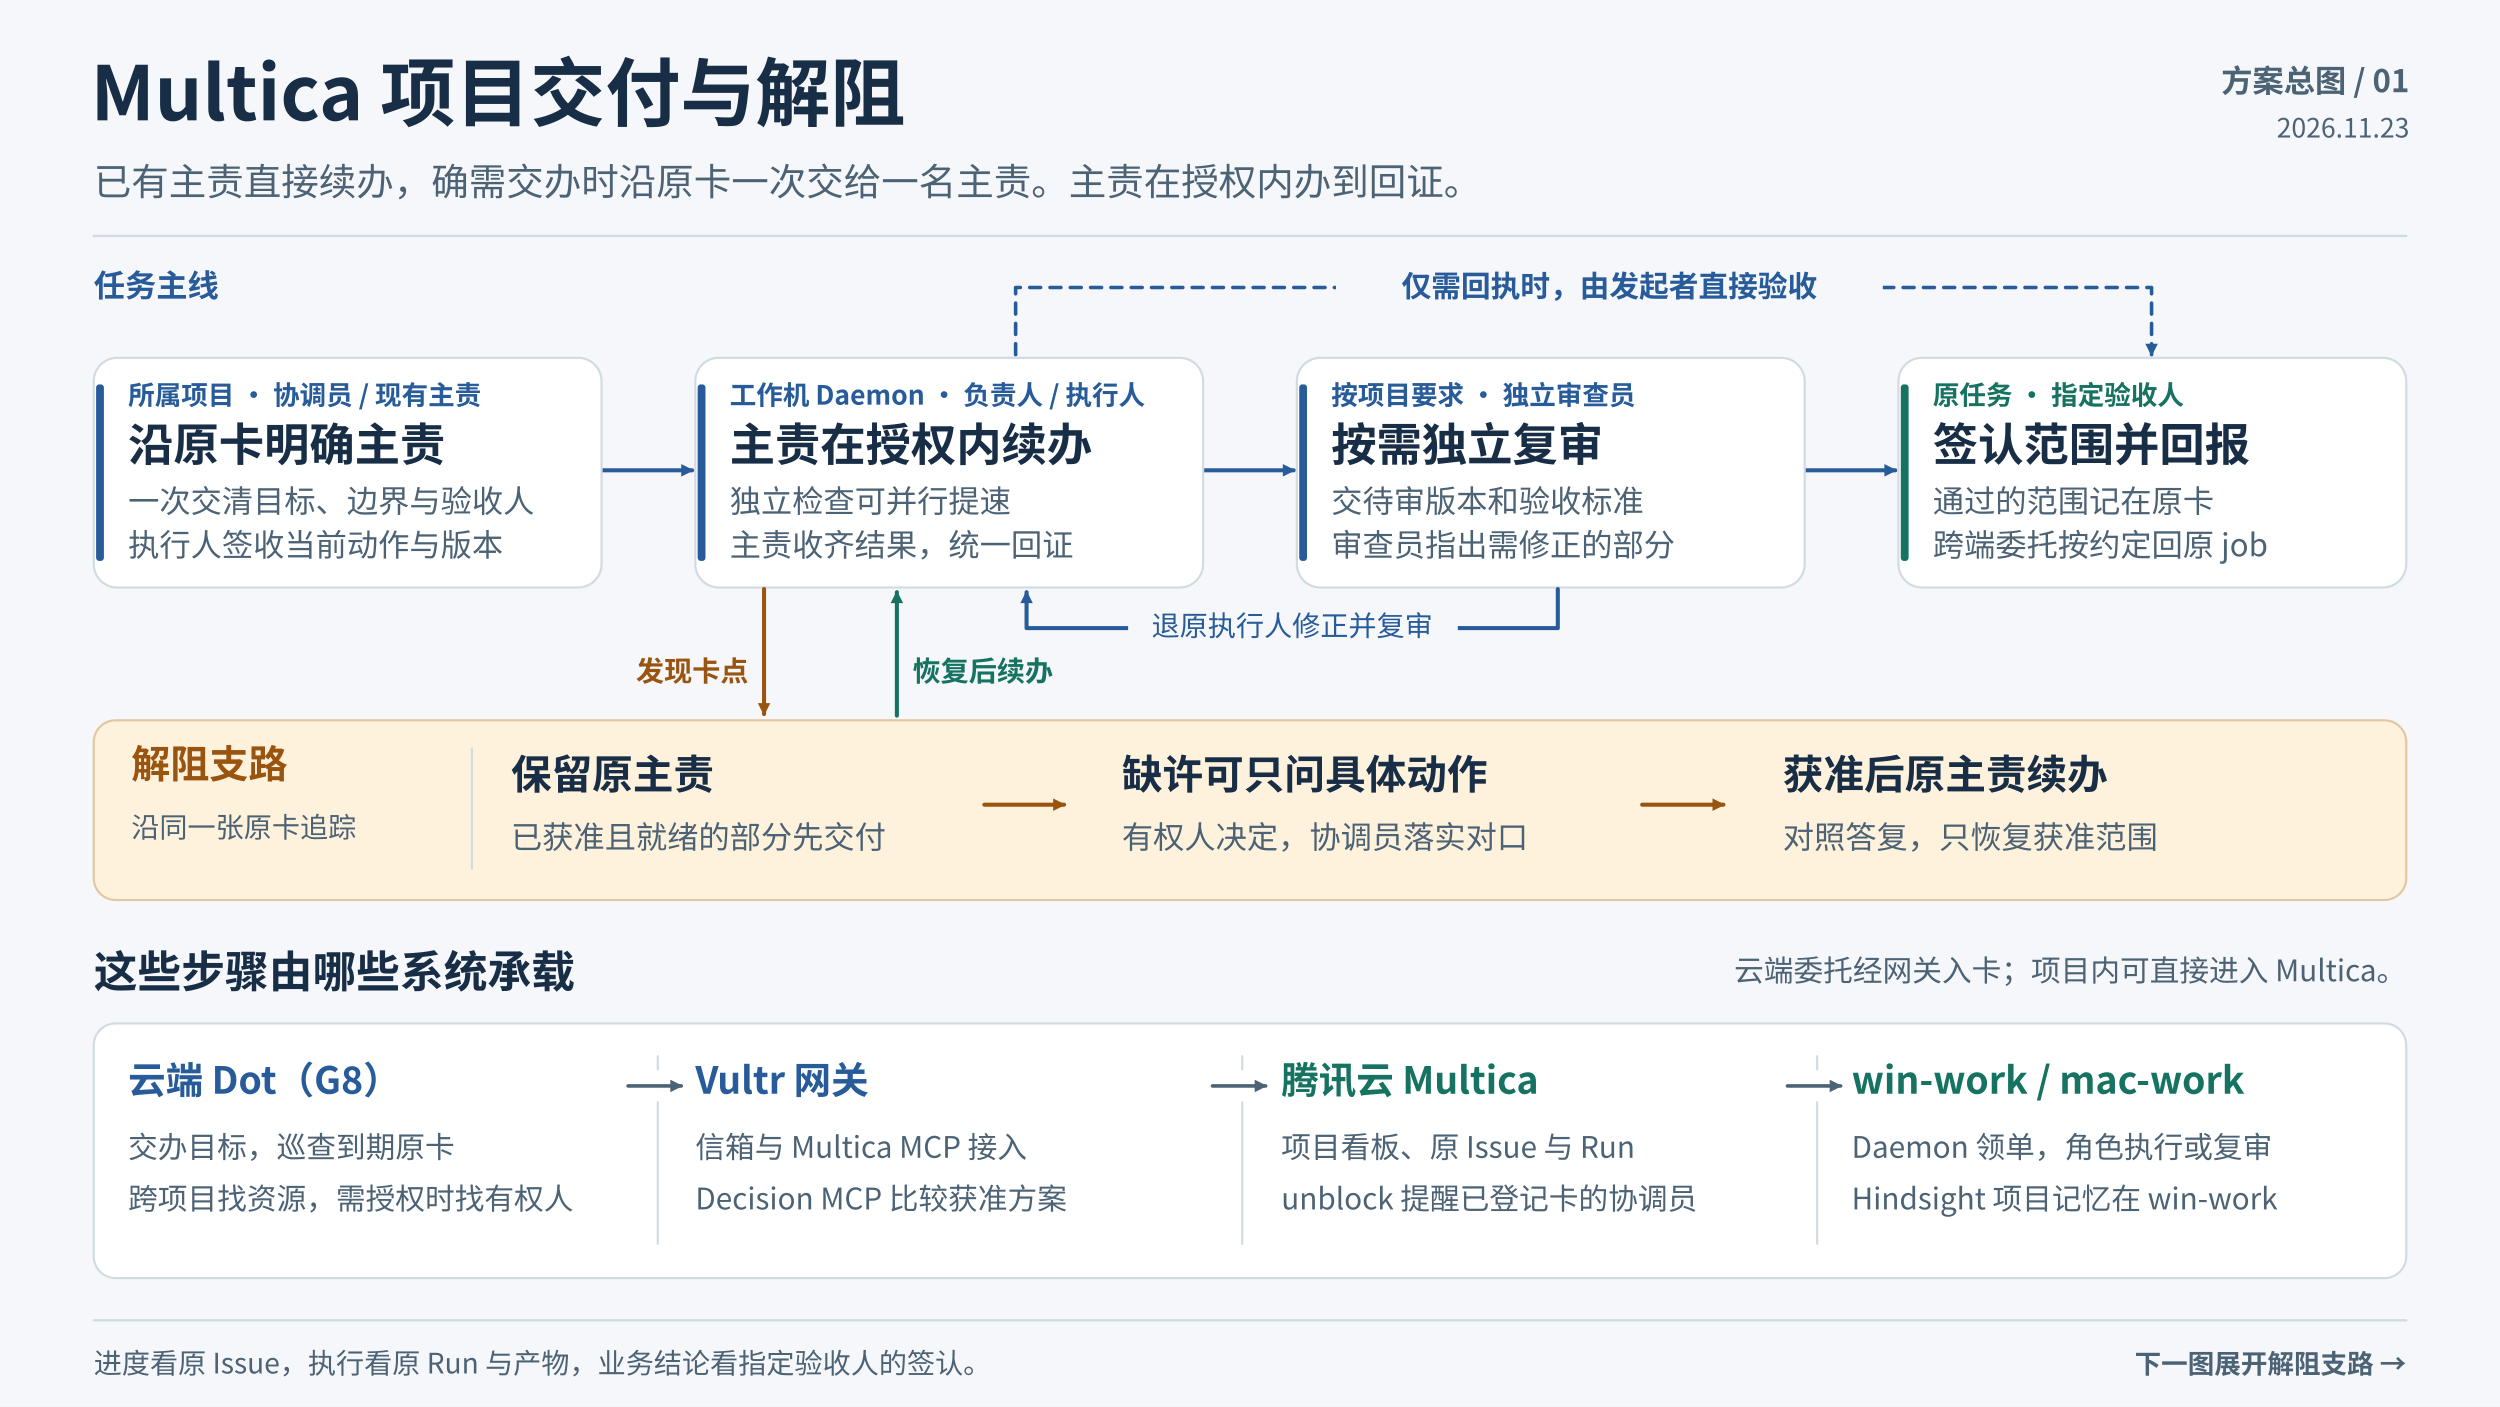
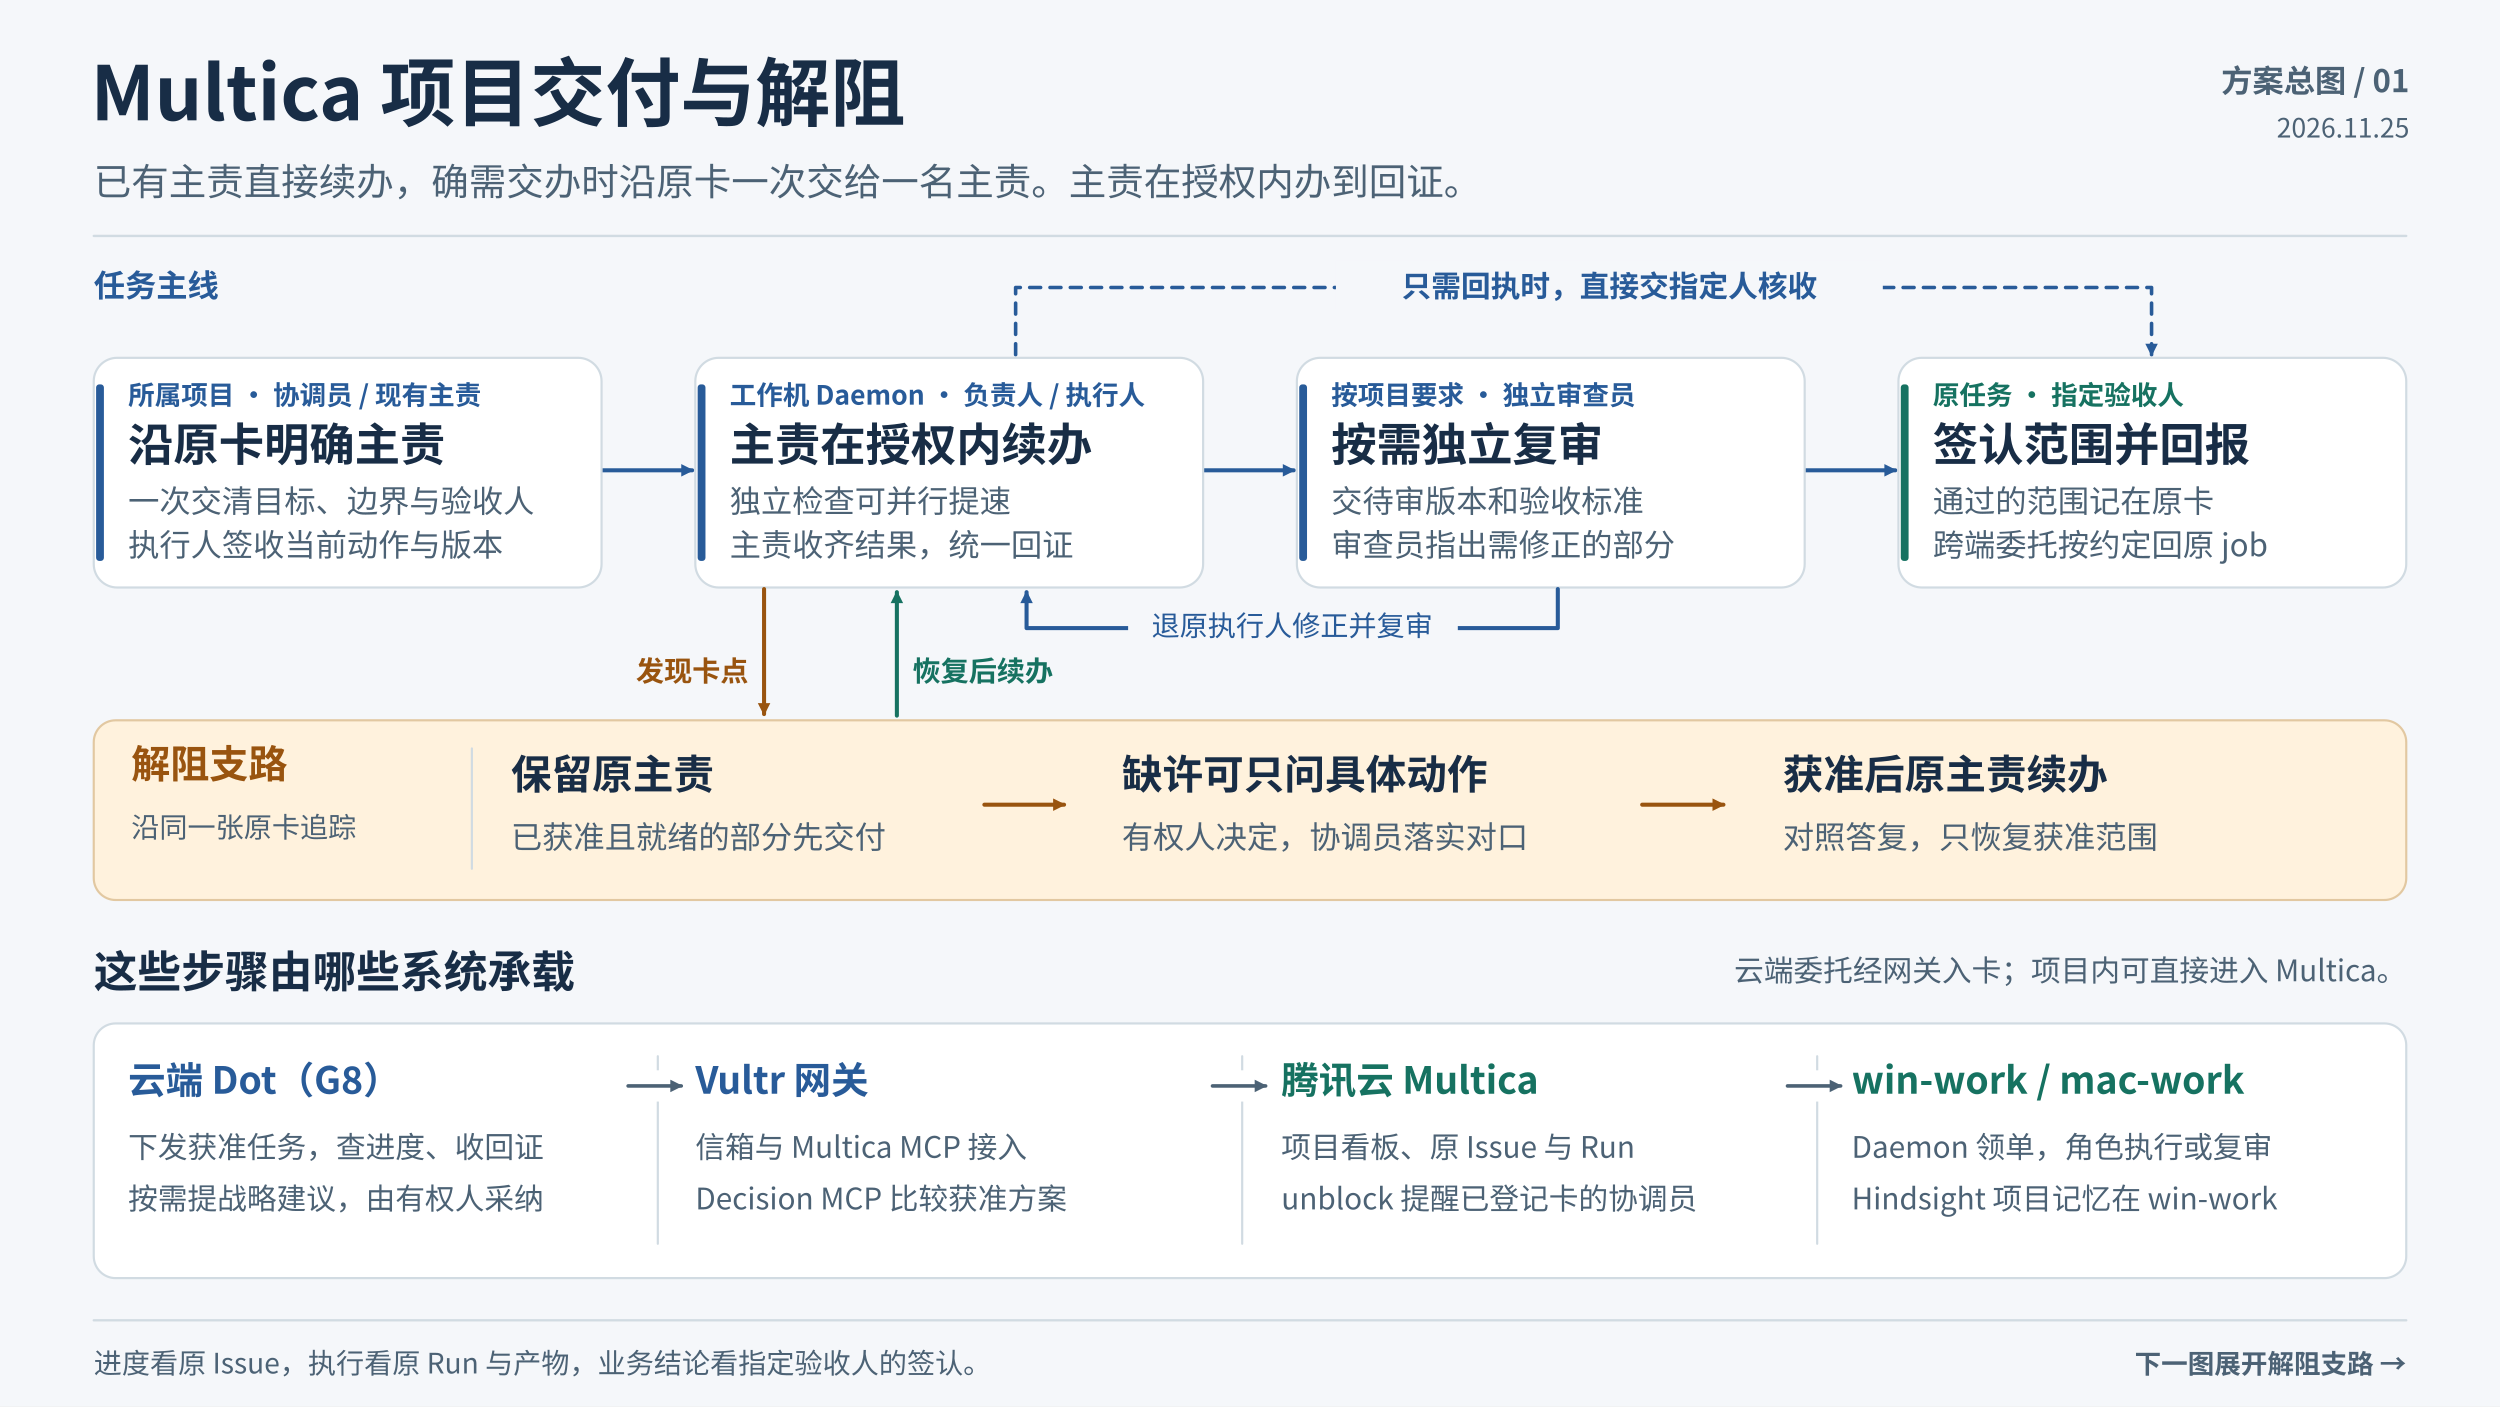
<svg xmlns="http://www.w3.org/2000/svg" width="1600" height="900" viewBox="0 0 1600 900" role="img" aria-labelledby="title desc">
  <defs>
    <marker id="main" markerWidth="10" markerHeight="10" refX="8" refY="5" orient="auto" markerUnits="userSpaceOnUse">
      <path d="M1 1 L9 5 L1 9 Z" fill="#285b99" />
    </marker>
  </defs>
  <defs>
    <marker id="back" markerWidth="10" markerHeight="10" refX="8" refY="5" orient="auto" markerUnits="userSpaceOnUse">
      <path d="M1 1 L9 5 L1 9 Z" fill="#167261" />
    </marker>
  </defs>
  <defs>
    <marker id="risk" markerWidth="10" markerHeight="10" refX="8" refY="5" orient="auto" markerUnits="userSpaceOnUse">
      <path d="M1 1 L9 5 L1 9 Z" fill="#99540f" />
    </marker>
  </defs>
  <defs>
    <marker id="muted" markerWidth="10" markerHeight="10" refX="8" refY="5" orient="auto" markerUnits="userSpaceOnUse">
      <path d="M1 1 L9 5 L1 9 Z" fill="#4c6275" />
    </marker>
  </defs>
  <rect x="0" y="0" width="1600" height="900" rx="0" fill="#f5f7fa" stroke="none" stroke-width="1.4" />
  <text x="58" y="77" text-anchor="start" font-family="system-ui, 'PingFang SC', 'Microsoft YaHei', 'Noto Sans CJK SC', sans-serif" font-size="48" font-weight="720" fill="#182d46" data-max="1160">Multica 项目交付与解阻</text>
  <text x="1542" y="59" text-anchor="end" font-family="system-ui, 'PingFang SC', 'Microsoft YaHei', 'Noto Sans CJK SC', sans-serif" font-size="20" font-weight="600" fill="#4c6275" data-max="320">方案总图   /   01</text>
-   <text x="1542" y="88" text-anchor="end" font-family="system-ui, 'PingFang SC', 'Microsoft YaHei', 'Noto Sans CJK SC', sans-serif" font-size="17" font-weight="500" fill="#4c6275" data-max="240">2026.11.23</text>
+   <text x="1542" y="88" text-anchor="end" font-family="system-ui, 'PingFang SC', 'Microsoft YaHei', 'Noto Sans CJK SC', sans-serif" font-size="17" font-weight="500" fill="#4c6275" data-max="240">2026.11.25</text>
  <text x="60" y="125" text-anchor="start" font-family="system-ui, 'PingFang SC', 'Microsoft YaHei', 'Noto Sans CJK SC', sans-serif" font-size="24" font-weight="420" fill="#4c6275" data-max="1450">已有主责直接续办，确需交办时沿原卡一次交给一名主责。主责在授权内办到回证。</text>
  <path d="M60 151 H1540" fill="none" stroke="#d1dbe2" stroke-width="1.5" stroke-linecap="round" stroke-linejoin="round" />
  <text x="60" y="190" text-anchor="start" font-family="system-ui, 'PingFang SC', 'Microsoft YaHei', 'Noto Sans CJK SC', sans-serif" font-size="20" font-weight="600" fill="#285b99">任务主线</text>
  <path d="M650 227 V184 H1377 V227" fill="none" stroke="#285b99" stroke-width="2.3" stroke-linecap="round" stroke-linejoin="round" stroke-dasharray="7 6" marker-end="url(#main)" />
  <rect x="855" y="167" width="350" height="31" rx="0" fill="#f5f7fa" stroke="none" stroke-width="1.4" />
-   <text x="1030" y="190" text-anchor="middle" font-family="system-ui, 'PingFang SC', 'Microsoft YaHei', 'Noto Sans CJK SC', sans-serif" font-size="19" font-weight="550" fill="#285b99" data-max="345">仅需回执时，由发起者直接验收</text>
+   <text x="1030" y="190" text-anchor="middle" font-family="system-ui, 'PingFang SC', 'Microsoft YaHei', 'Noto Sans CJK SC', sans-serif" font-size="19" font-weight="550" fill="#285b99" data-max="345">只需回执时，直接交指定人核收</text>
  <path d="M385 301 H443" fill="none" stroke="#285b99" stroke-width="2.6" stroke-linecap="round" stroke-linejoin="round" marker-end="url(#main)" />
  <path d="M770 301 H828" fill="none" stroke="#285b99" stroke-width="2.6" stroke-linecap="round" stroke-linejoin="round" marker-end="url(#main)" />
  <path d="M1155 301 H1213" fill="none" stroke="#285b99" stroke-width="2.6" stroke-linecap="round" stroke-linejoin="round" marker-end="url(#main)" />
  <rect x="60" y="229" width="325" height="147" rx="15" fill="#ffffff" stroke="#d1dbe2" stroke-width="1.4" />
  <rect x="61.5" y="246" width="5" height="113" rx="2" fill="#285b99" stroke="none" stroke-width="1.4" />
  <text x="82" y="259" text-anchor="start" font-family="system-ui, 'PingFang SC', 'Microsoft YaHei', 'Noto Sans CJK SC', sans-serif" font-size="17" font-weight="600" fill="#285b99" data-max="283">所属项目 · 协调员 / 现有主责</text>
  <text x="82" y="295" text-anchor="start" font-family="system-ui, 'PingFang SC', 'Microsoft YaHei', 'Noto Sans CJK SC', sans-serif" font-size="29" font-weight="700" fill="#182d46" data-max="283">沿原卡明确主责</text>
  <text x="82" y="328" text-anchor="start" font-family="system-ui, 'PingFang SC', 'Microsoft YaHei', 'Noto Sans CJK SC', sans-serif" font-size="20" font-weight="420" fill="#4c6275" data-max="283">一次交清目标、边界与验收人</text>
  <text x="82" y="356" text-anchor="start" font-family="system-ui, 'PingFang SC', 'Microsoft YaHei', 'Noto Sans CJK SC', sans-serif" font-size="20" font-weight="420" fill="#4c6275" data-max="283">执行人签收当前动作与版本</text>
  <rect x="445" y="229" width="325" height="147" rx="15" fill="#ffffff" stroke="#d1dbe2" stroke-width="1.4" />
  <rect x="446.5" y="246" width="5" height="113" rx="2" fill="#285b99" stroke="none" stroke-width="1.4" />
  <text x="467" y="259" text-anchor="start" font-family="system-ui, 'PingFang SC', 'Microsoft YaHei', 'Noto Sans CJK SC', sans-serif" font-size="17" font-weight="600" fill="#285b99" data-max="283">工作机 Daemon · 负责人 / 执行人</text>
  <text x="467" y="295" text-anchor="start" font-family="system-ui, 'PingFang SC', 'Microsoft YaHei', 'Noto Sans CJK SC', sans-serif" font-size="29" font-weight="700" fill="#182d46" data-max="283">主责在授权内续办</text>
  <text x="467" y="328" text-anchor="start" font-family="system-ui, 'PingFang SC', 'Microsoft YaHei', 'Noto Sans CJK SC', sans-serif" font-size="20" font-weight="420" fill="#4c6275" data-max="283">独立检查可并行提速</text>
  <text x="467" y="356" text-anchor="start" font-family="system-ui, 'PingFang SC', 'Microsoft YaHei', 'Noto Sans CJK SC', sans-serif" font-size="20" font-weight="420" fill="#4c6275" data-max="283">主责收齐结果，统一回证</text>
  <rect x="830" y="229" width="325" height="147" rx="15" fill="#ffffff" stroke="#d1dbe2" stroke-width="1.4" />
  <rect x="831.5" y="246" width="5" height="113" rx="2" fill="#285b99" stroke="none" stroke-width="1.4" />
  <text x="852" y="259" text-anchor="start" font-family="system-ui, 'PingFang SC', 'Microsoft YaHei', 'Noto Sans CJK SC', sans-serif" font-size="17" font-weight="600" fill="#285b99" data-max="283">按项目要求 · 独立审查员</text>
  <text x="852" y="295" text-anchor="start" font-family="system-ui, 'PingFang SC', 'Microsoft YaHei', 'Noto Sans CJK SC', sans-serif" font-size="29" font-weight="700" fill="#182d46" data-max="283">按需独立复审</text>
  <text x="852" y="328" text-anchor="start" font-family="system-ui, 'PingFang SC', 'Microsoft YaHei', 'Noto Sans CJK SC', sans-serif" font-size="20" font-weight="420" fill="#4c6275" data-max="283">交待审版本和验收标准</text>
  <text x="852" y="356" text-anchor="start" font-family="system-ui, 'PingFang SC', 'Microsoft YaHei', 'Noto Sans CJK SC', sans-serif" font-size="20" font-weight="420" fill="#4c6275" data-max="283">审查员指出需修正的部分</text>
  <rect x="1215" y="229" width="325" height="147" rx="15" fill="#ffffff" stroke="#d1dbe2" stroke-width="1.4" />
  <rect x="1216.5" y="246" width="5" height="113" rx="2" fill="#167261" stroke="none" stroke-width="1.4" />
  <text x="1237" y="259" text-anchor="start" font-family="system-ui, 'PingFang SC', 'Microsoft YaHei', 'Noto Sans CJK SC', sans-serif" font-size="17" font-weight="600" fill="#167261" data-max="283">原任务 · 指定验收人</text>
  <text x="1237" y="295" text-anchor="start" font-family="system-ui, 'PingFang SC', 'Microsoft YaHei', 'Noto Sans CJK SC', sans-serif" font-size="29" font-weight="700" fill="#182d46" data-max="283">签认范围并回报</text>
  <text x="1237" y="328" text-anchor="start" font-family="system-ui, 'PingFang SC', 'Microsoft YaHei', 'Noto Sans CJK SC', sans-serif" font-size="20" font-weight="420" fill="#4c6275" data-max="283">通过的范围记在原卡</text>
  <text x="1237" y="356" text-anchor="start" font-family="system-ui, 'PingFang SC', 'Microsoft YaHei', 'Noto Sans CJK SC', sans-serif" font-size="20" font-weight="420" fill="#4c6275" data-max="283">跨端委托按约定回原 job</text>
  <path d="M997 377 V402 H657 V379" fill="none" stroke="#285b99" stroke-width="2.6" stroke-linecap="round" stroke-linejoin="round" marker-end="url(#main)" />
  <rect x="722" y="387" width="211" height="28" rx="0" fill="#f5f7fa" stroke="none" stroke-width="1.4" />
  <text x="827" y="407" text-anchor="middle" font-family="system-ui, 'PingFang SC', 'Microsoft YaHei', 'Noto Sans CJK SC', sans-serif" font-size="18" font-weight="510" fill="#285b99" data-max="204">退原执行人修正并复审</text>
  <path d="M489 377 V457" fill="none" stroke="#99540f" stroke-width="2.6" stroke-linecap="round" stroke-linejoin="round" marker-end="url(#risk)" />
  <path d="M574 458 V379" fill="none" stroke="#167261" stroke-width="2.6" stroke-linecap="round" stroke-linejoin="round" marker-end="url(#back)" />
  <text x="479" y="436" text-anchor="end" font-family="system-ui, 'PingFang SC', 'Microsoft YaHei', 'Noto Sans CJK SC', sans-serif" font-size="18" font-weight="600" fill="#99540f" data-max="110">发现卡点</text>
  <text x="584" y="436" text-anchor="start" font-family="system-ui, 'PingFang SC', 'Microsoft YaHei', 'Noto Sans CJK SC', sans-serif" font-size="18" font-weight="600" fill="#167261" data-max="130">恢复后续办</text>
  <rect x="60" y="461" width="1480" height="115" rx="14" fill="#fff2dd" stroke="#e2c8a1" stroke-width="1.4" />
  <text x="84" y="498" text-anchor="start" font-family="system-ui, 'PingFang SC', 'Microsoft YaHei', 'Noto Sans CJK SC', sans-serif" font-size="25" font-weight="680" fill="#99540f" data-max="180">解阻支路</text>
  <text x="84" y="536" text-anchor="start" font-family="system-ui, 'PingFang SC', 'Microsoft YaHei', 'Noto Sans CJK SC', sans-serif" font-size="18" font-weight="450" fill="#4c6275" data-max="200">沿同一张原卡追踪</text>
  <path d="M302 479 V556" fill="none" stroke="#d1dbe2" stroke-width="1.4" stroke-linecap="round" stroke-linejoin="round" />
  <text x="327" y="505" text-anchor="start" font-family="system-ui, 'PingFang SC', 'Microsoft YaHei', 'Noto Sans CJK SC', sans-serif" font-size="26" font-weight="680" fill="#182d46" data-max="360">保留原主责</text>
  <text x="327" y="543" text-anchor="start" font-family="system-ui, 'PingFang SC', 'Microsoft YaHei', 'Noto Sans CJK SC', sans-serif" font-size="20" font-weight="450" fill="#4c6275" data-max="365">已获准且就绪的部分先交付</text>
  <text x="718" y="505" text-anchor="start" font-family="system-ui, 'PingFang SC', 'Microsoft YaHei', 'Noto Sans CJK SC', sans-serif" font-size="26" font-weight="680" fill="#182d46" data-max="360">缺许可只问具体动作</text>
  <text x="718" y="543" text-anchor="start" font-family="system-ui, 'PingFang SC', 'Microsoft YaHei', 'Noto Sans CJK SC', sans-serif" font-size="20" font-weight="450" fill="#4c6275" data-max="365">有权人决定，协调员落实对口</text>
  <text x="1141" y="505" text-anchor="start" font-family="system-ui, 'PingFang SC', 'Microsoft YaHei', 'Noto Sans CJK SC', sans-serif" font-size="26" font-weight="680" fill="#182d46" data-max="360">获准后原主责续办</text>
  <text x="1141" y="543" text-anchor="start" font-family="system-ui, 'PingFang SC', 'Microsoft YaHei', 'Noto Sans CJK SC', sans-serif" font-size="20" font-weight="450" fill="#4c6275" data-max="365">对照答复，只恢复获准范围</text>
  <path d="M630 515 H681" fill="none" stroke="#99540f" stroke-width="2.6" stroke-linecap="round" stroke-linejoin="round" marker-end="url(#risk)" />
  <path d="M1051 515 H1103" fill="none" stroke="#99540f" stroke-width="2.6" stroke-linecap="round" stroke-linejoin="round" marker-end="url(#risk)" />
  <text x="60" y="632" text-anchor="start" font-family="system-ui, 'PingFang SC', 'Microsoft YaHei', 'Noto Sans CJK SC', sans-serif" font-size="28" font-weight="680" fill="#182d46" data-max="840">这些步骤由哪些系统承载</text>
  <text x="1540" y="628" text-anchor="end" font-family="system-ui, 'PingFang SC', 'Microsoft YaHei', 'Noto Sans CJK SC', sans-serif" font-size="19" font-weight="450" fill="#4c6275" data-max="570">云端委托经网关入卡；项目内可直接进入 Multica。</text>
  <rect x="60" y="655" width="1480" height="163" rx="14" fill="#ffffff" stroke="#d1dbe2" stroke-width="1.4" />
  <path d="M421 676 V796" fill="none" stroke="#d1dbe2" stroke-width="1.4" stroke-linecap="round" stroke-linejoin="round" />
  <path d="M795 676 V796" fill="none" stroke="#d1dbe2" stroke-width="1.4" stroke-linecap="round" stroke-linejoin="round" />
  <path d="M1163 676 V796" fill="none" stroke="#d1dbe2" stroke-width="1.4" stroke-linecap="round" stroke-linejoin="round" />
  <text x="82" y="700" text-anchor="start" font-family="system-ui, 'PingFang SC', 'Microsoft YaHei', 'Noto Sans CJK SC', sans-serif" font-size="24" font-weight="650" fill="#285b99" data-max="330">云端 Dot（G8）</text>
-   <text x="82" y="741" text-anchor="start" font-family="system-ui, 'PingFang SC', 'Microsoft YaHei', 'Noto Sans CJK SC', sans-serif" font-size="19" font-weight="410" fill="#4c6275" data-max="333">交办目标，巡查到期原卡</text>
-   <text x="82" y="774" text-anchor="start" font-family="system-ui, 'PingFang SC', 'Microsoft YaHei', 'Noto Sans CJK SC', sans-serif" font-size="19" font-weight="410" fill="#4c6275" data-max="333">跨项目找资源，需授权时找有权人</text>
+   <text x="82" y="741" text-anchor="start" font-family="system-ui, 'PingFang SC', 'Microsoft YaHei', 'Noto Sans CJK SC', sans-serif" font-size="19" font-weight="410" fill="#4c6275" data-max="333">下发获准任务，查进度、收回证</text>
+   <text x="82" y="774" text-anchor="start" font-family="system-ui, 'PingFang SC', 'Microsoft YaHei', 'Noto Sans CJK SC', sans-serif" font-size="19" font-weight="410" fill="#4c6275" data-max="333">按需提战略建议，由有权人采纳</text>
  <text x="445" y="700" text-anchor="start" font-family="system-ui, 'PingFang SC', 'Microsoft YaHei', 'Noto Sans CJK SC', sans-serif" font-size="24" font-weight="650" fill="#285b99" data-max="330">Vultr 网关</text>
  <text x="445" y="741" text-anchor="start" font-family="system-ui, 'PingFang SC', 'Microsoft YaHei', 'Noto Sans CJK SC', sans-serif" font-size="19" font-weight="410" fill="#4c6275" data-max="333">信箱与 Multica MCP 接入</text>
  <text x="445" y="774" text-anchor="start" font-family="system-ui, 'PingFang SC', 'Microsoft YaHei', 'Noto Sans CJK SC', sans-serif" font-size="19" font-weight="410" fill="#4c6275" data-max="333">Decision MCP 比较获准方案</text>
  <text x="820" y="700" text-anchor="start" font-family="system-ui, 'PingFang SC', 'Microsoft YaHei', 'Noto Sans CJK SC', sans-serif" font-size="24" font-weight="650" fill="#167261" data-max="330">腾讯云 Multica</text>
  <text x="820" y="741" text-anchor="start" font-family="system-ui, 'PingFang SC', 'Microsoft YaHei', 'Noto Sans CJK SC', sans-serif" font-size="19" font-weight="410" fill="#4c6275" data-max="333">项目看板、原 Issue 与 Run</text>
  <text x="820" y="774" text-anchor="start" font-family="system-ui, 'PingFang SC', 'Microsoft YaHei', 'Noto Sans CJK SC', sans-serif" font-size="19" font-weight="410" fill="#4c6275" data-max="333">unblock 提醒已登记卡的协调员</text>
  <text x="1185" y="700" text-anchor="start" font-family="system-ui, 'PingFang SC', 'Microsoft YaHei', 'Noto Sans CJK SC', sans-serif" font-size="24" font-weight="650" fill="#167261" data-max="330">win-work / mac-work</text>
  <text x="1185" y="741" text-anchor="start" font-family="system-ui, 'PingFang SC', 'Microsoft YaHei', 'Noto Sans CJK SC', sans-serif" font-size="19" font-weight="410" fill="#4c6275" data-max="333">Daemon 领单，角色执行或复审</text>
  <text x="1185" y="774" text-anchor="start" font-family="system-ui, 'PingFang SC', 'Microsoft YaHei', 'Noto Sans CJK SC', sans-serif" font-size="19" font-weight="410" fill="#4c6275" data-max="333">Hindsight 项目记忆在 win-work</text>
  <rect x="398" y="685" width="46" height="20" rx="0" fill="#ffffff" stroke="none" stroke-width="1.4" />
  <path d="M402 695 H436" fill="none" stroke="#4c6275" stroke-width="2.3" stroke-linecap="round" stroke-linejoin="round" marker-end="url(#muted)" />
  <rect x="772" y="685" width="46" height="20" rx="0" fill="#ffffff" stroke="none" stroke-width="1.4" />
  <path d="M776 695 H810" fill="none" stroke="#4c6275" stroke-width="2.3" stroke-linecap="round" stroke-linejoin="round" marker-end="url(#muted)" />
  <rect x="1140" y="685" width="46" height="20" rx="0" fill="#ffffff" stroke="none" stroke-width="1.4" />
  <path d="M1144 695 H1178" fill="none" stroke="#4c6275" stroke-width="2.3" stroke-linecap="round" stroke-linejoin="round" marker-end="url(#muted)" />
  <path d="M60 845 H1540" fill="none" stroke="#d1dbe2" stroke-width="1.5" stroke-linecap="round" stroke-linejoin="round" />
  <text x="60" y="879" text-anchor="start" font-family="system-ui, 'PingFang SC', 'Microsoft YaHei', 'Noto Sans CJK SC', sans-serif" font-size="18" font-weight="450" fill="#4c6275" data-max="1100">进度看原 Issue，执行看原 Run 与产物，业务结论看指定验收人的签认。</text>
  <text x="1540" y="879" text-anchor="end" font-family="system-ui, 'PingFang SC', 'Microsoft YaHei', 'Noto Sans CJK SC', sans-serif" font-size="17" font-weight="550" fill="#4c6275" data-max="370">下一图展开解阻支路  →</text>
</svg>
